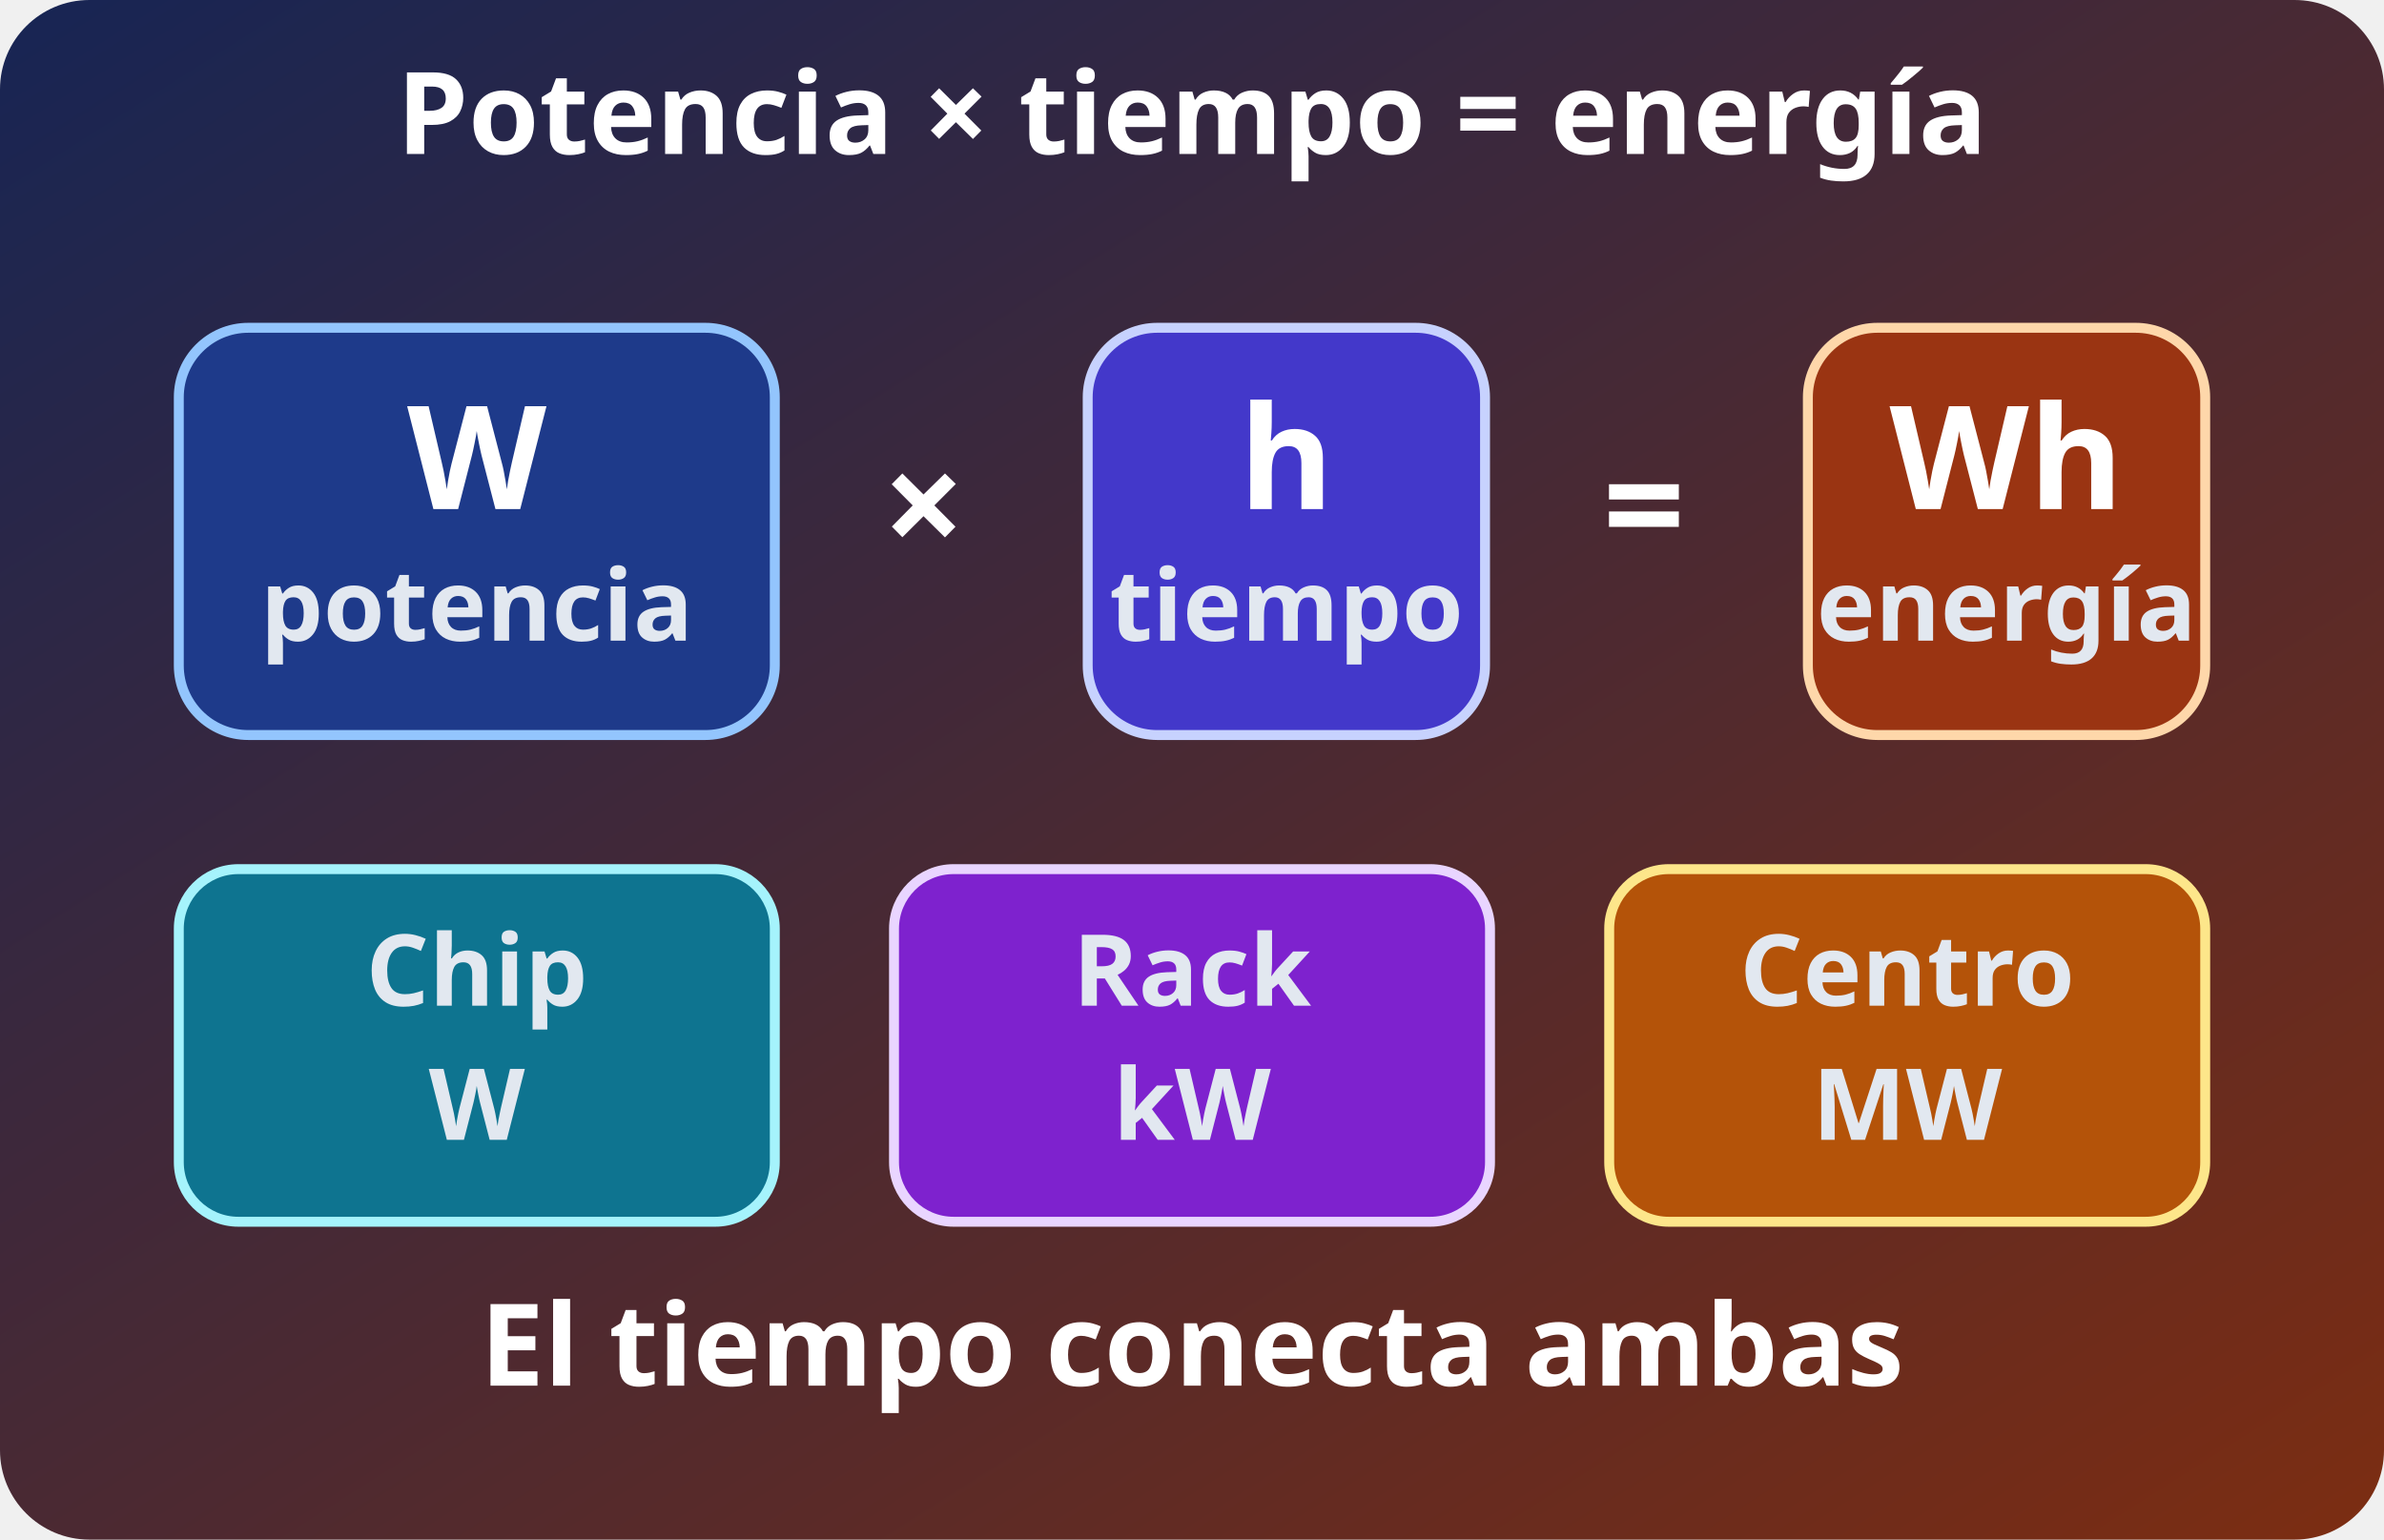
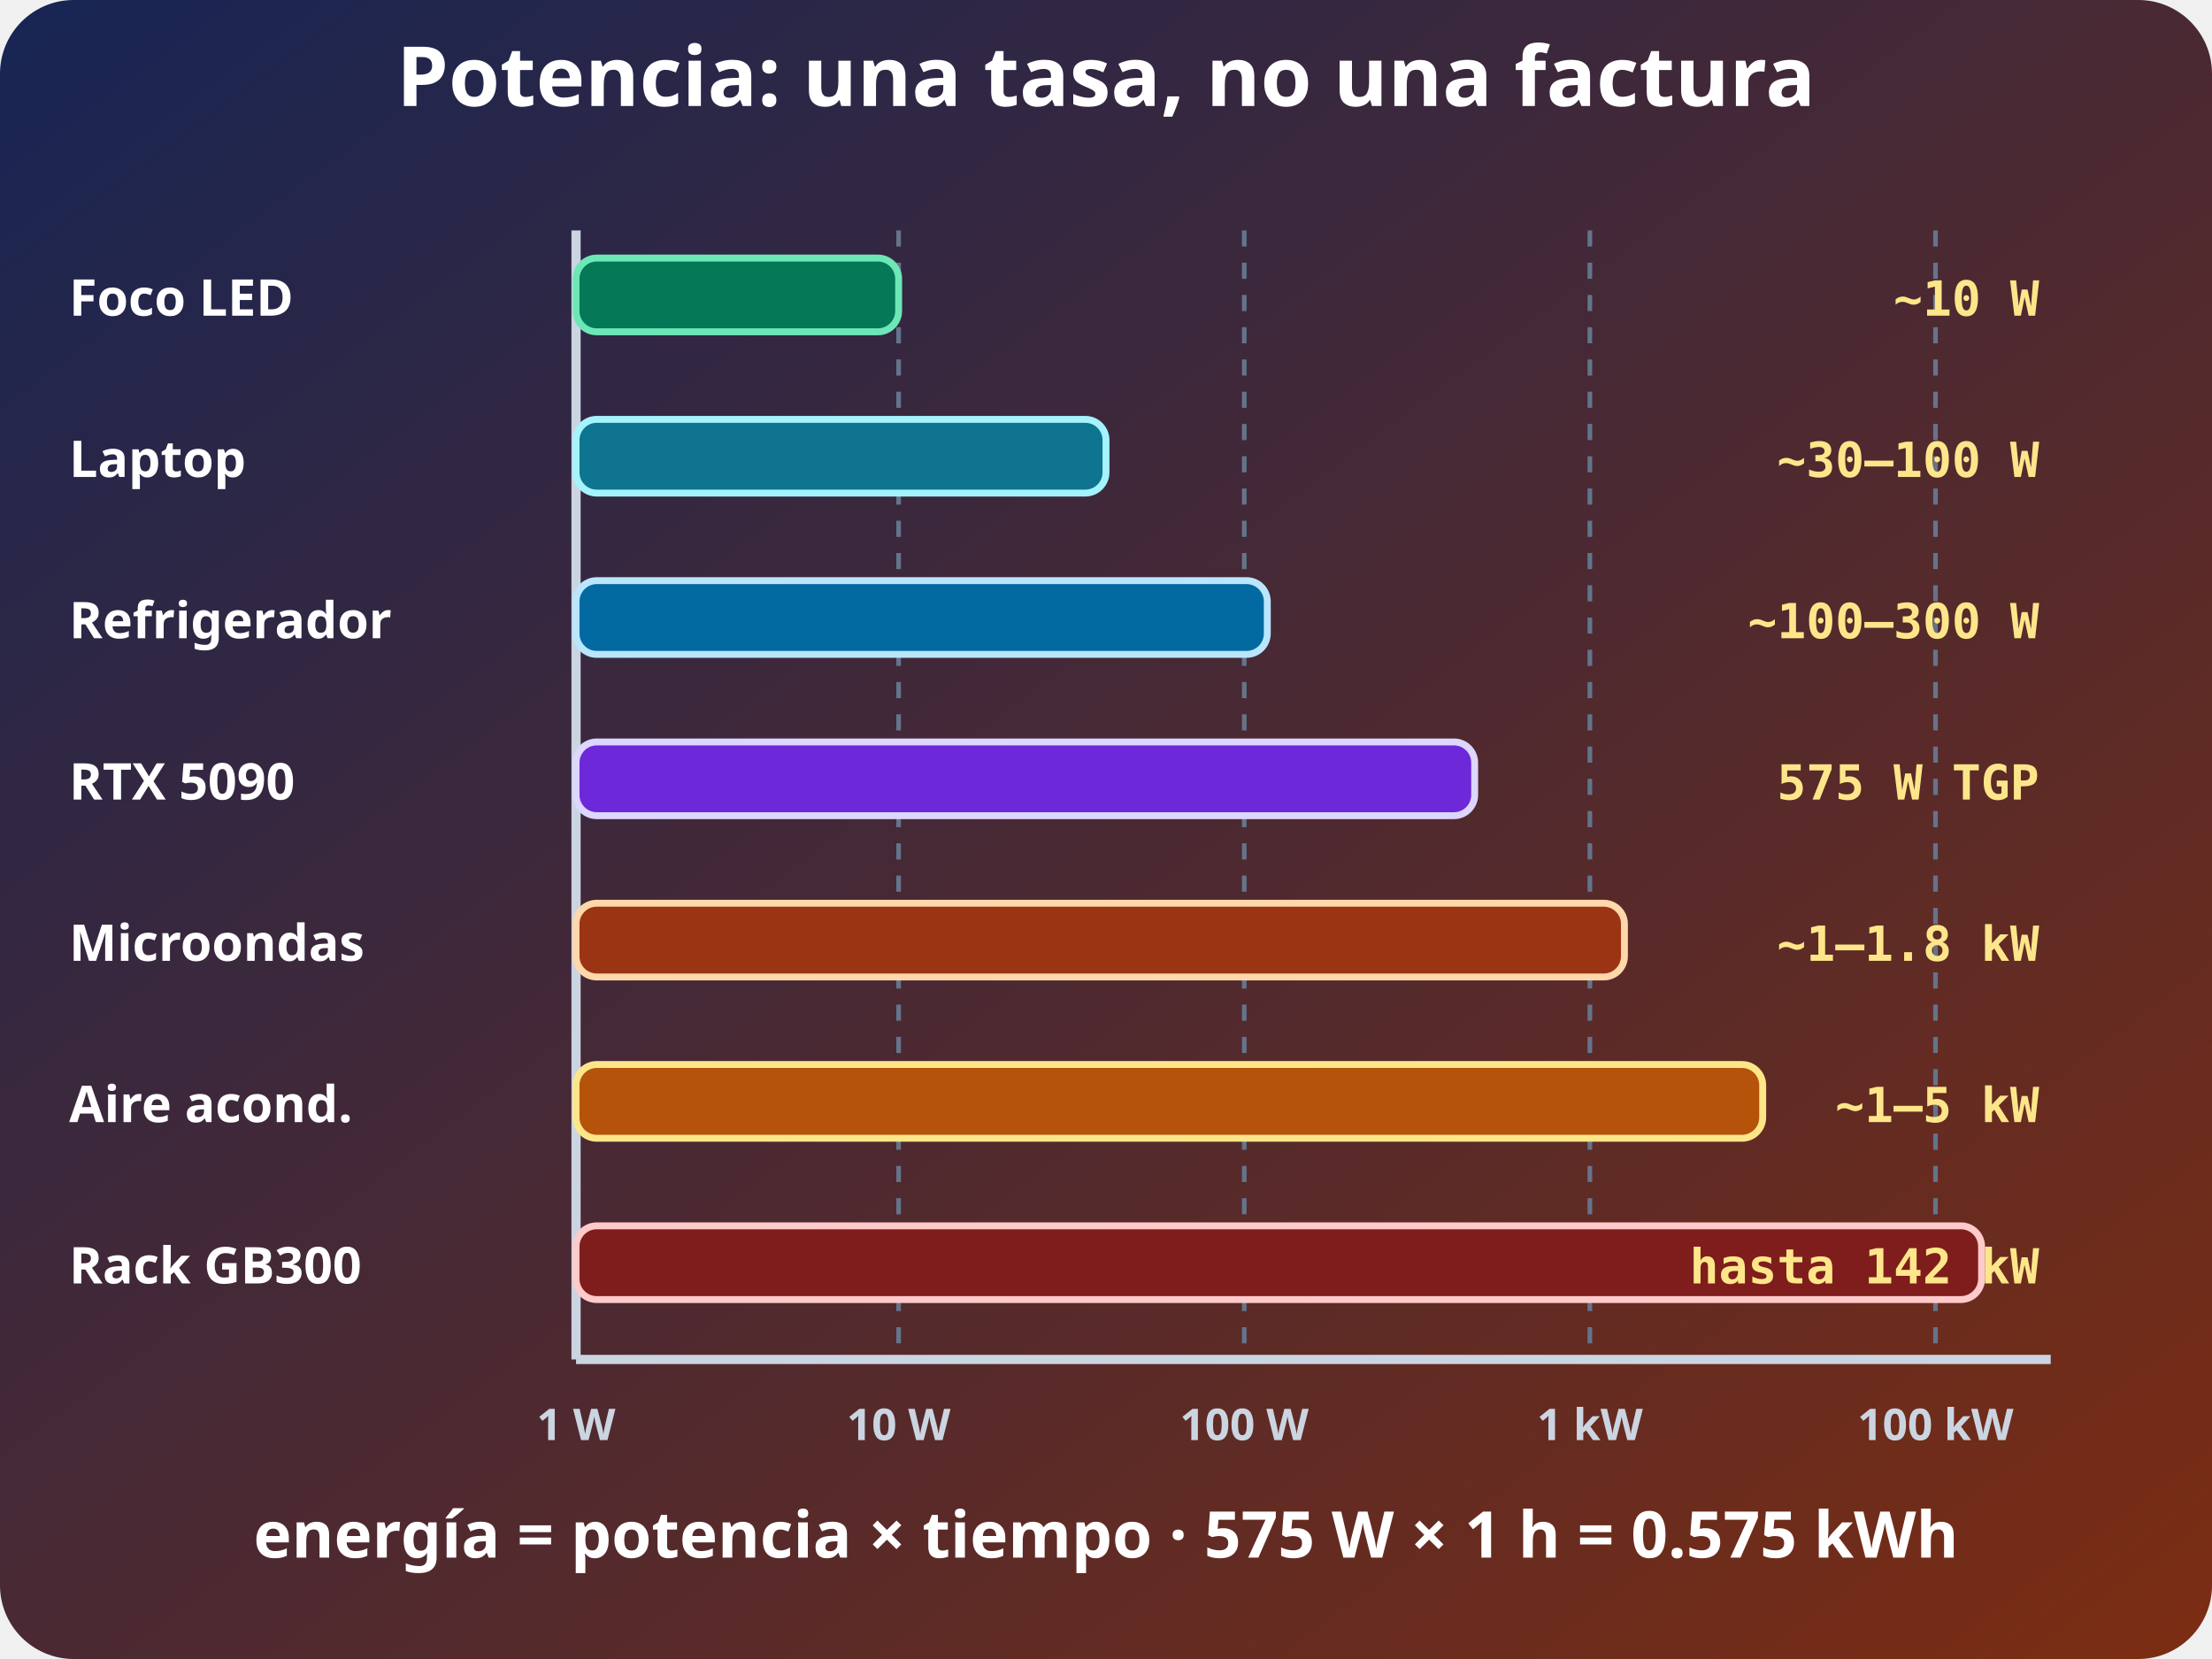
- <svg xmlns="http://www.w3.org/2000/svg" viewBox="0 0 960 620" role="img" aria-labelledby="energia-title energia-desc" preserveAspectRatio="xMidYMid meet">
+ <svg xmlns="http://www.w3.org/2000/svg" viewBox="0 0 960 720" role="img" aria-labelledby="energia-title energia-desc">
  <defs>
-     <linearGradient id="bg" x1="0" y1="0" x2="1" y2="1">
+     <linearGradient id="bg-en" x1="0" y1="0" x2="1" y2="1">
      <stop stop-color="#172554" />
      <stop offset="1" stop-color="#7c2d12" />
    </linearGradient>
  </defs>
-   <style>.head{font:700 46px system-ui,sans-serif;fill:#fff;text-anchor:middle}.big{font:800 58px system-ui,sans-serif;fill:#fff;text-anchor:middle}.label{font:700 40px system-ui,sans-serif;fill:#e2e8f0;text-anchor:middle}.box{stroke-width:4}</style>
-   <rect width="960" height="620" rx="36" fill="url(#bg)" />
-   <text x="480" y="62" class="head">Potencia × tiempo = energía</text>
-   <rect x="72" y="132" width="240" height="164" rx="28" fill="#1e3a8a" stroke="#93c5fd" class="box" />
-   <text x="192" y="205" class="big">W</text>
-   <text x="192" y="258" class="label">potencia</text>
-   <text x="372" y="224" class="big">×</text>
-   <rect x="438" y="132" width="160" height="164" rx="28" fill="#4338ca" stroke="#c7d2fe" class="box" />
-   <text x="518" y="205" class="big">h</text>
-   <text x="518" y="258" class="label">tiempo</text>
-   <text x="662" y="224" class="big">=</text>
-   <rect x="728" y="132" width="160" height="164" rx="28" fill="#9a3412" stroke="#fed7aa" class="box" />
-   <text x="808" y="205" class="big">Wh</text>
-   <text x="808" y="258" class="label">energía</text>
-   <rect x="72" y="350" width="240" height="142" rx="24" fill="#0e7490" stroke="#a5f3fc" class="box" />
-   <text x="192" y="405" class="label">Chip</text>
-   <text x="192" y="459" class="label">W</text>
-   <rect x="360" y="350" width="240" height="142" rx="24" fill="#7e22ce" stroke="#e9d5ff" class="box" />
-   <text x="480" y="405" class="label">Rack</text>
-   <text x="480" y="459" class="label">kW</text>
-   <rect x="648" y="350" width="240" height="142" rx="24" fill="#b45309" stroke="#fde68a" class="box" />
-   <text x="768" y="405" class="label">Centro</text>
-   <text x="768" y="459" class="label">MW</text>
-   <text x="480" y="558" class="head">El tiempo conecta ambas</text>
+   <style>.h{font:800 36px system-ui,sans-serif;fill:#fff;text-anchor:middle}.t{font:750 22px system-ui,sans-serif;fill:#fff}.s{font:600 19px system-ui,sans-serif;fill:#cbd5e1}.n{font:800 21px ui-monospace,monospace;fill:#fde68a;text-anchor:end}.axis{stroke:#cbd5e1;stroke-width:4}.grid{stroke:#64748b;stroke-width:2;stroke-dasharray:7 7}.bar{stroke-width:3}</style>
+   <rect width="960" height="720" rx="32" fill="url(#bg-en)" />
+   <text x="480" y="46" class="h">Potencia: una tasa, no una factura</text>
+   <path d="M250 590H890M250 100V590" class="axis" />
+   <path d="M390 100V590M540 100V590M690 100V590M840 100V590" class="grid" />
+   <text x="250" y="625" class="s" text-anchor="middle">1 W</text>
+   <text x="390" y="625" class="s" text-anchor="middle">10 W</text>
+   <text x="540" y="625" class="s" text-anchor="middle">100 W</text>
+   <text x="690" y="625" class="s" text-anchor="middle">1 kW</text>
+   <text x="840" y="625" class="s" text-anchor="middle">100 kW</text>
+   <text x="30" y="137" class="t">Foco LED</text>
+   <rect x="250" y="112" width="140" height="32" rx="9" fill="#047857" stroke="#6ee7b7" class="bar" />
+   <text x="885" y="137" class="n">~10 W</text>
+   <text x="30" y="207" class="t">Laptop</text>
+   <rect x="250" y="182" width="230" height="32" rx="9" fill="#0e7490" stroke="#a5f3fc" class="bar" />
+   <text x="885" y="207" class="n">~30–100 W</text>
+   <text x="30" y="277" class="t">Refrigerador</text>
+   <rect x="250" y="252" width="300" height="32" rx="9" fill="#0369a1" stroke="#bae6fd" class="bar" />
+   <text x="885" y="277" class="n">~100–300 W</text>
+   <text x="30" y="347" class="t">RTX 5090</text>
+   <rect x="250" y="322" width="390" height="32" rx="9" fill="#6d28d9" stroke="#ddd6fe" class="bar" />
+   <text x="885" y="347" class="n">575 W TGP</text>
+   <text x="30" y="417" class="t">Microondas</text>
+   <rect x="250" y="392" width="455" height="32" rx="9" fill="#9a3412" stroke="#fed7aa" class="bar" />
+   <text x="885" y="417" class="n">~1–1.8 kW</text>
+   <text x="30" y="487" class="t">Aire acond.</text>
+   <rect x="250" y="462" width="515" height="32" rx="9" fill="#b45309" stroke="#fde68a" class="bar" />
+   <text x="885" y="487" class="n">~1–5 kW</text>
+   <text x="30" y="557" class="t">Rack GB300</text>
+   <rect x="250" y="532" width="610" height="32" rx="9" fill="#7f1d1d" stroke="#fecaca" class="bar" />
+   <text x="885" y="557" class="n">hasta 142 kW</text>
+   <text x="480" y="676" class="h" style="font-size:28px">energía = potencia × tiempo · 575 W × 1 h = 0.575 kWh</text>
</svg>
